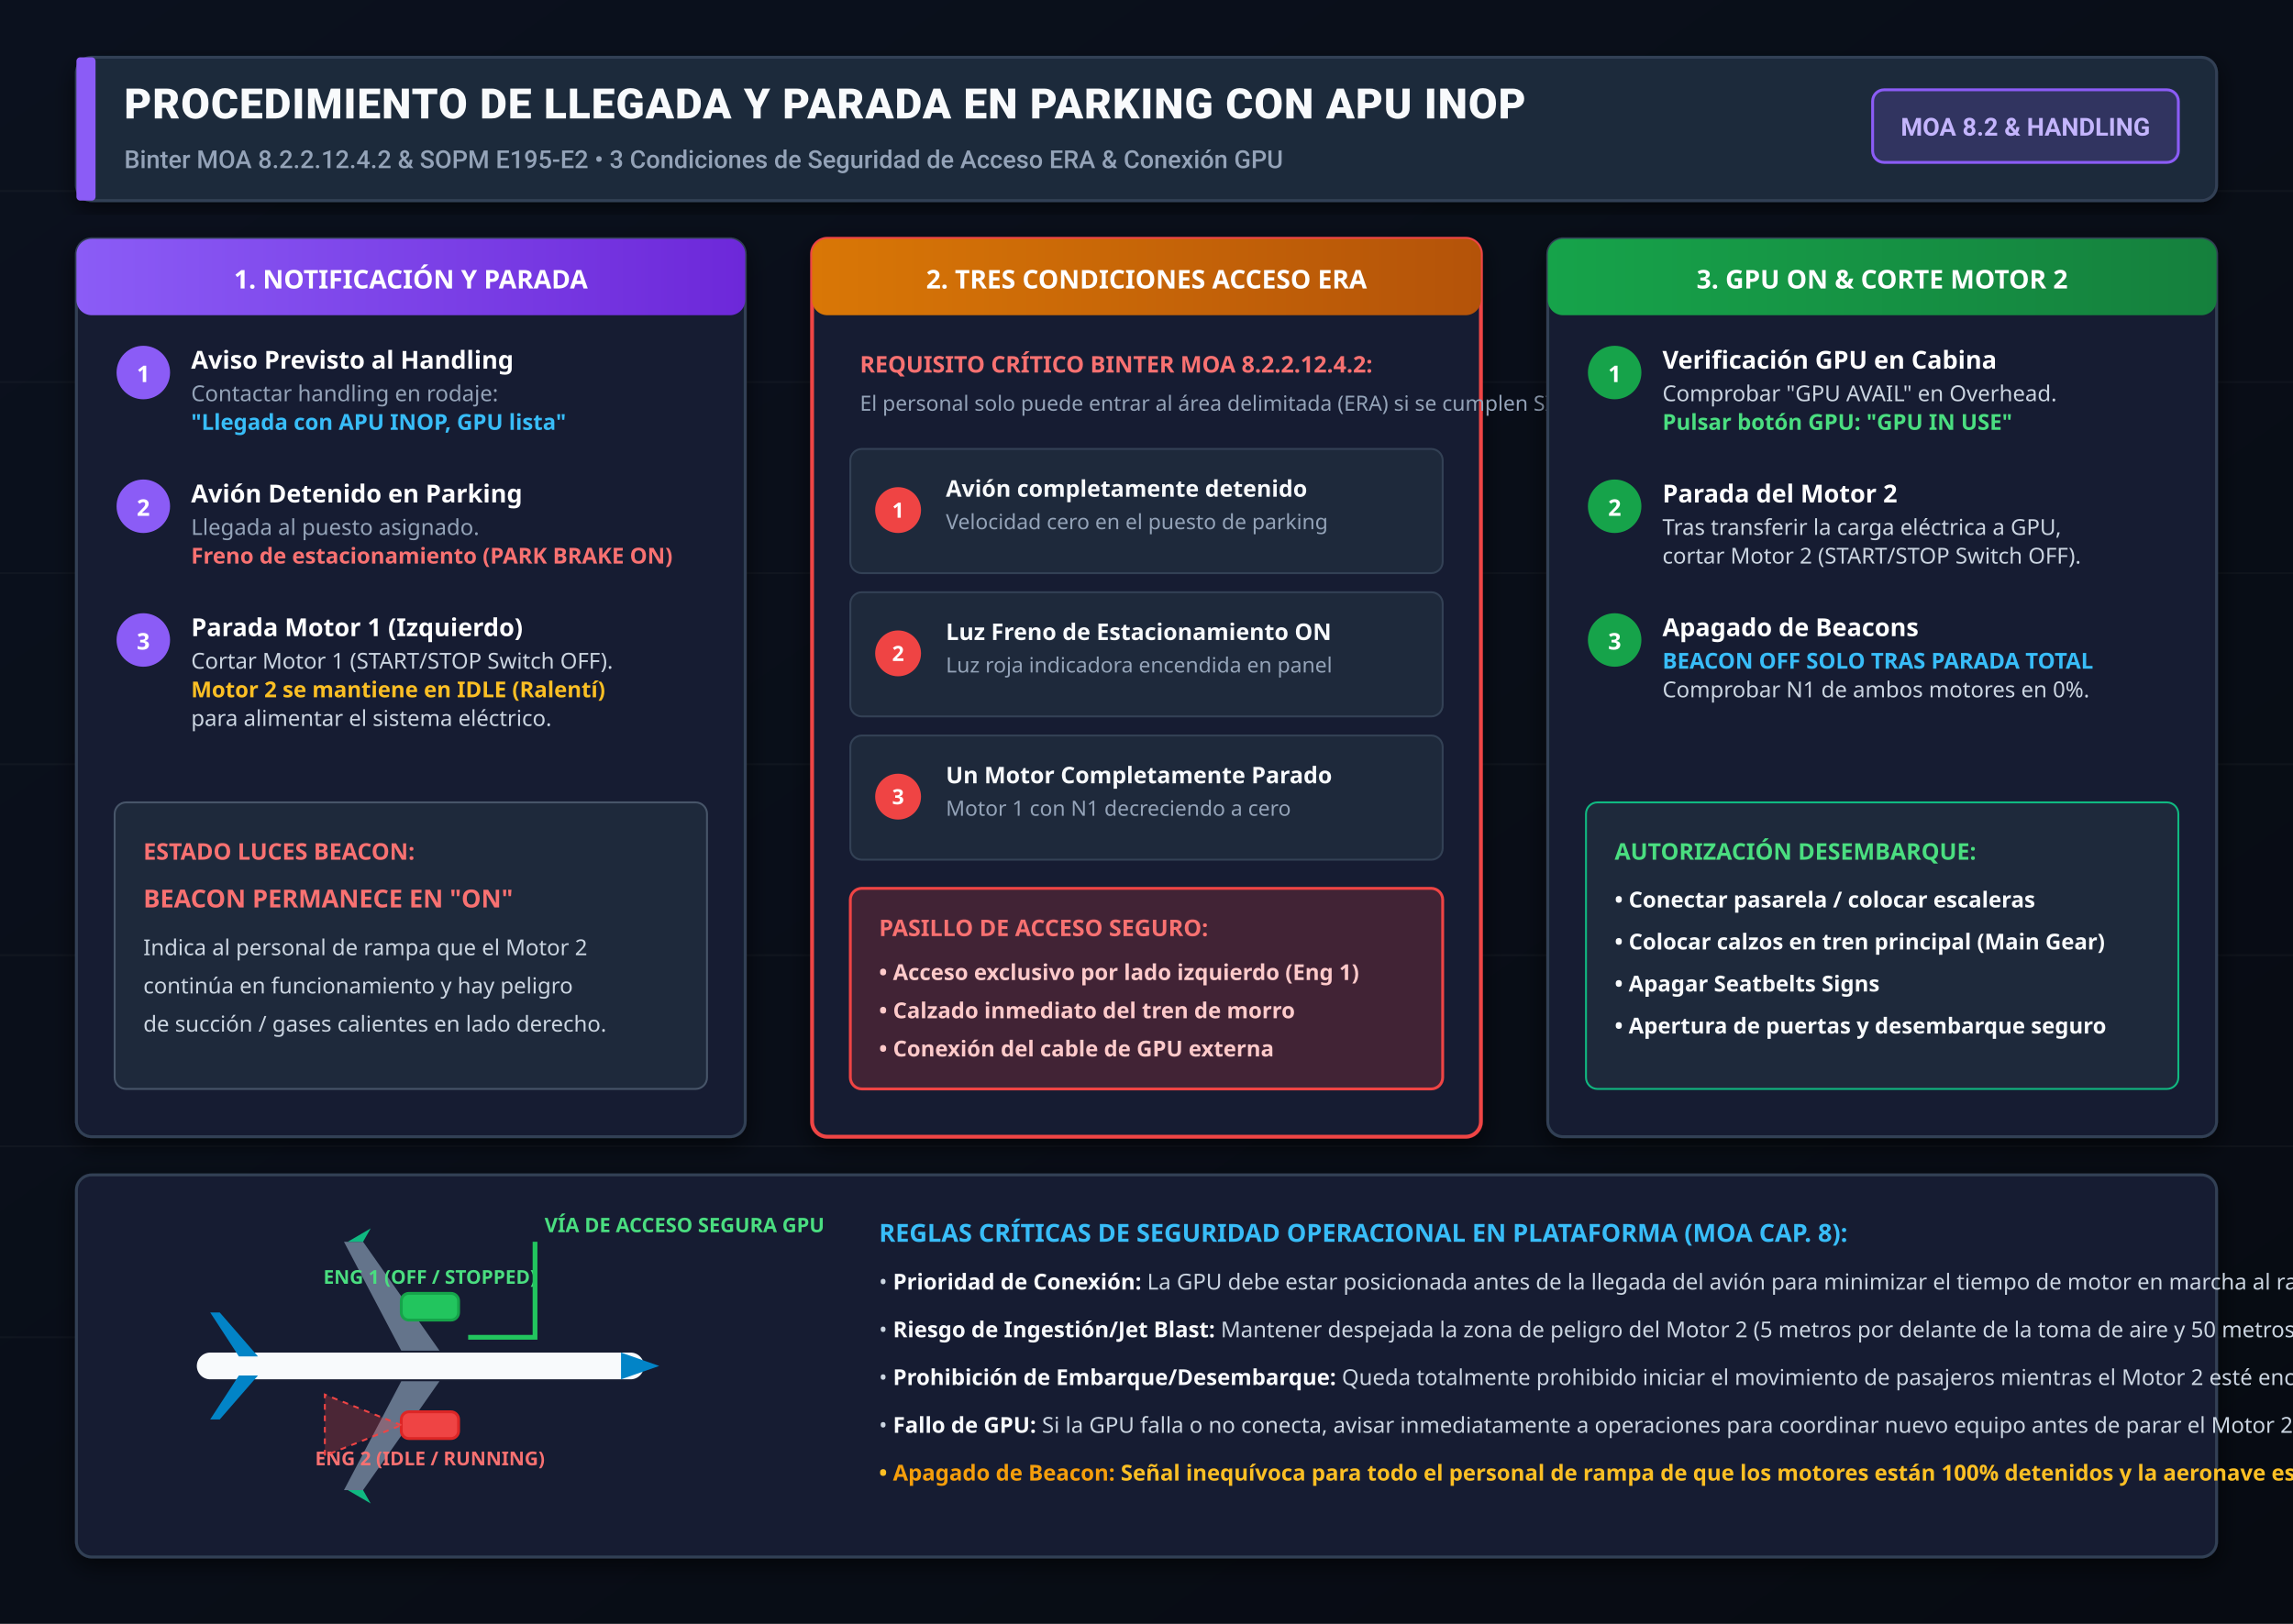
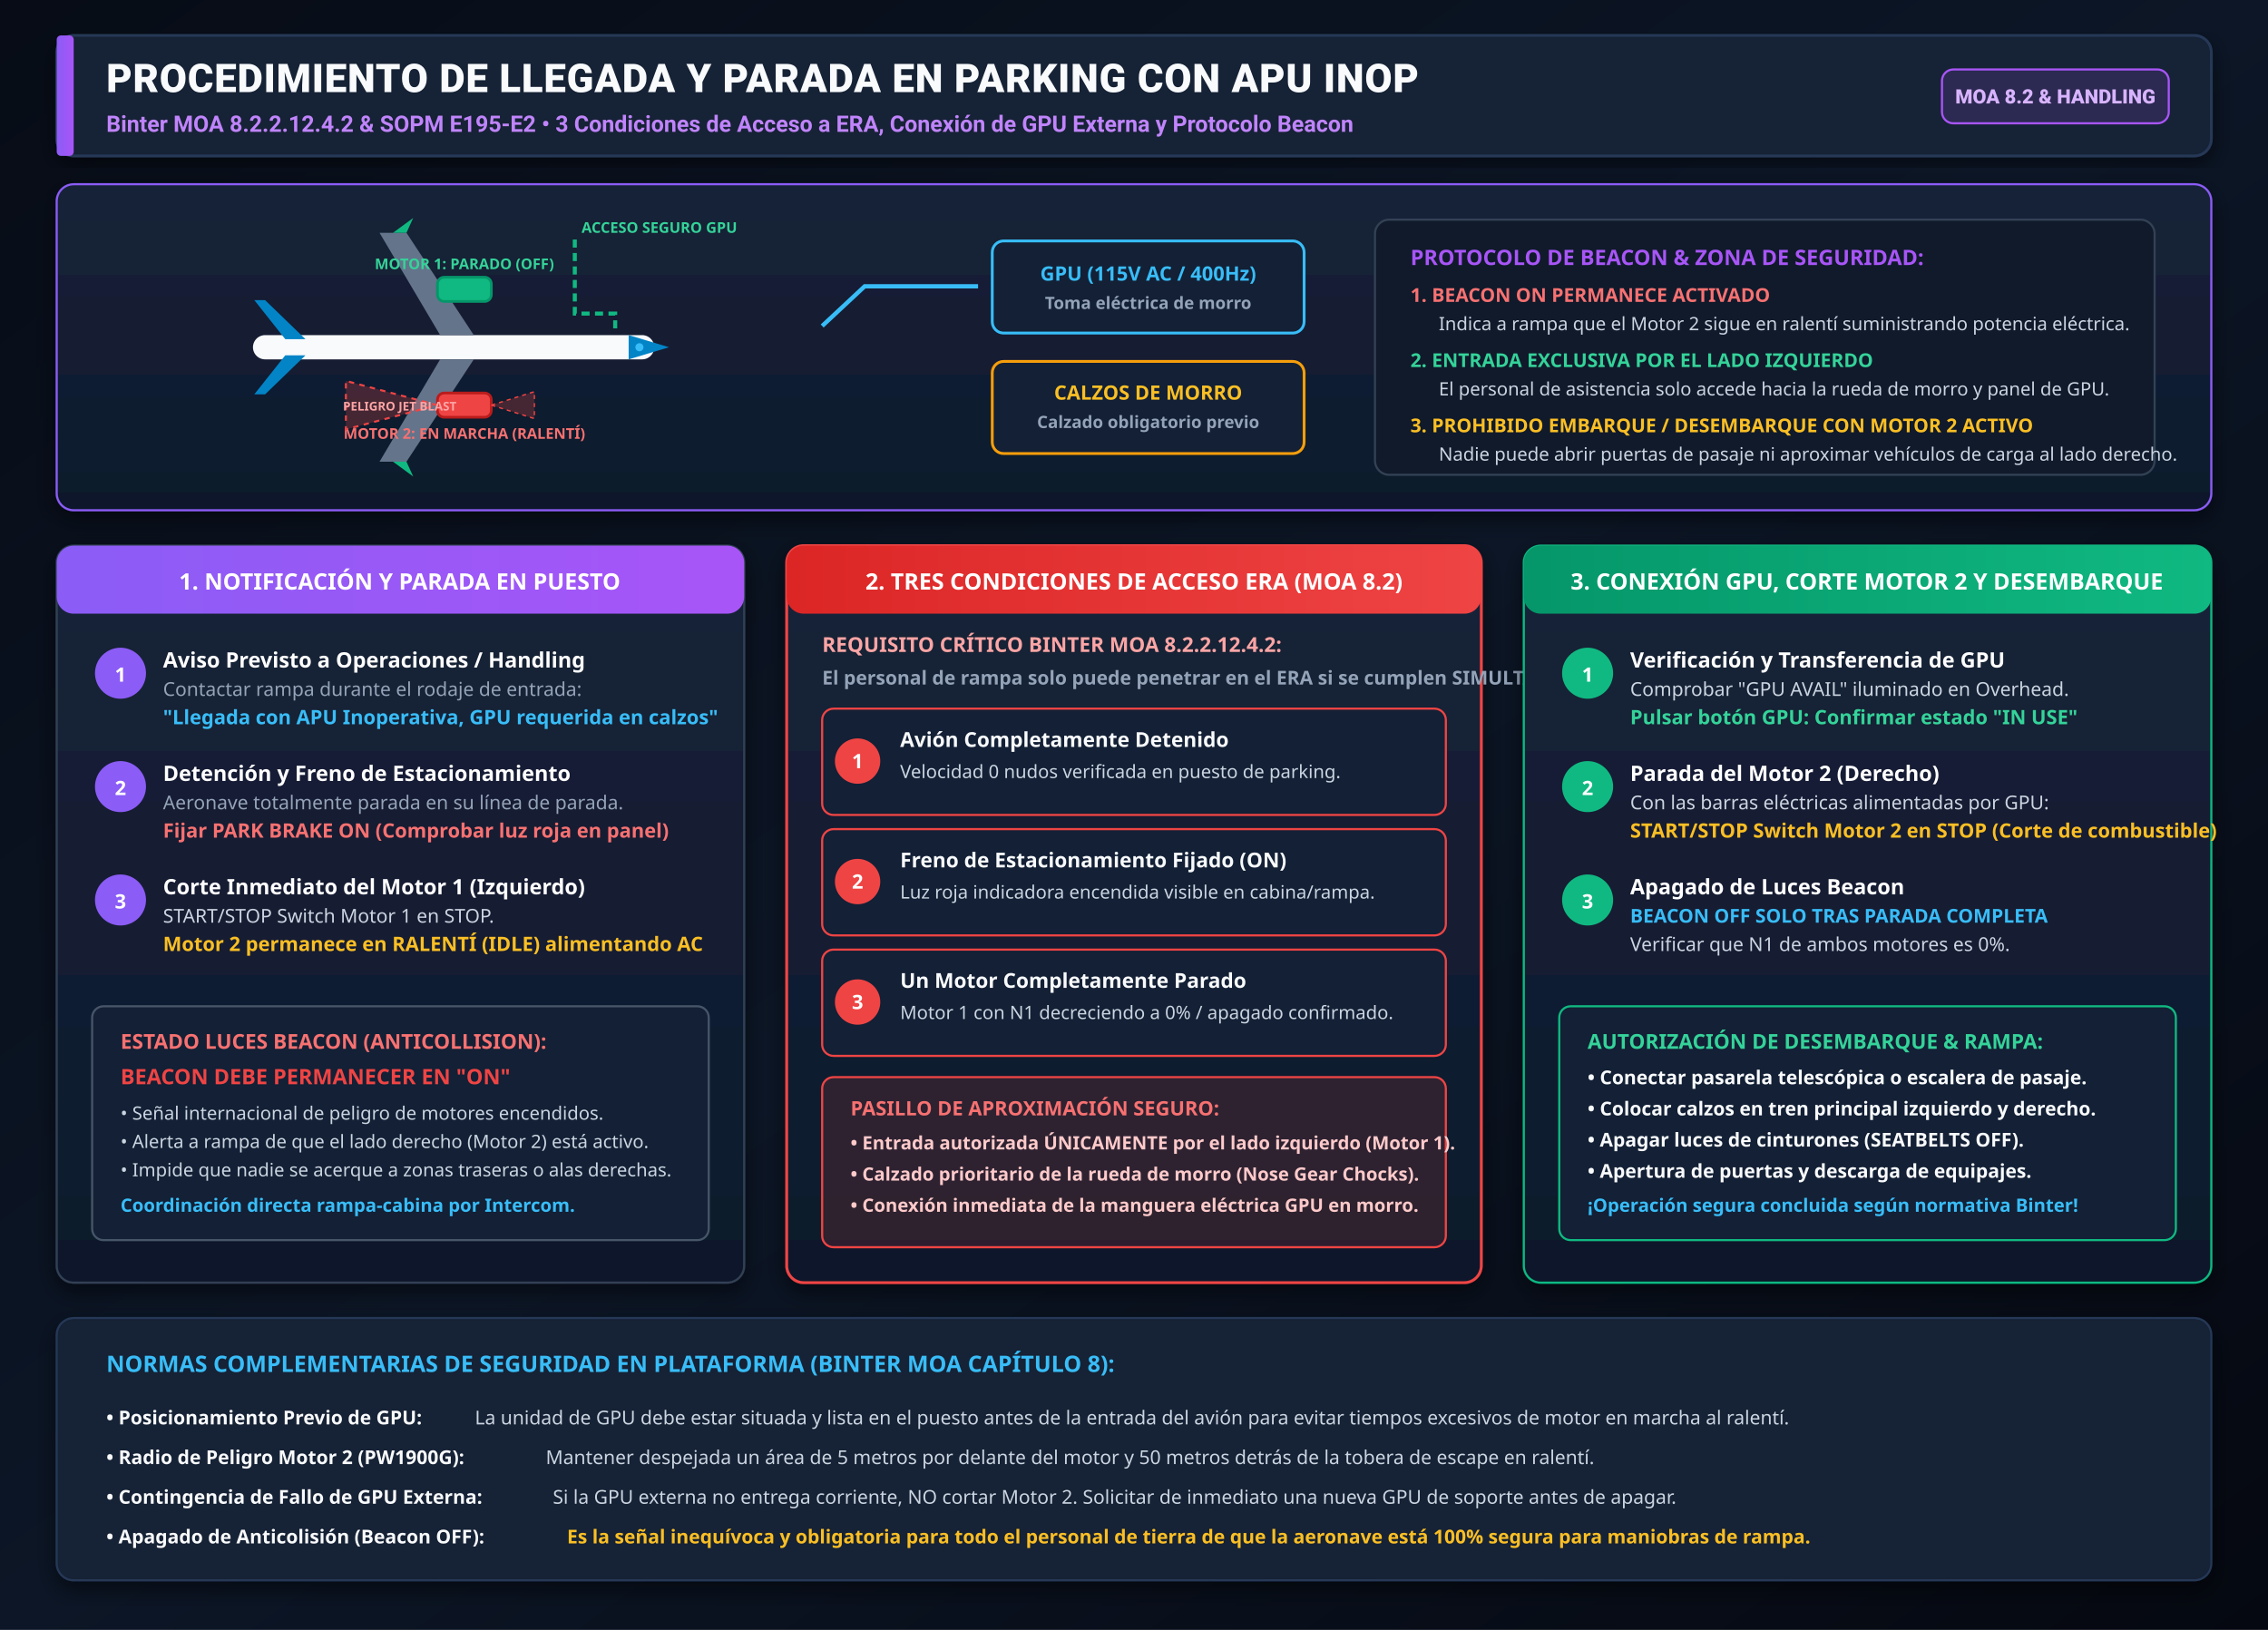
- <svg xmlns="http://www.w3.org/2000/svg" viewBox="0 0 1200 850" width="100%" height="100%">
+ <svg xmlns="http://www.w3.org/2000/svg" viewBox="0 0 1600 1150" width="100%" height="100%">
  <defs>
    <linearGradient id="bgGrad" x1="0%" y1="0%" x2="100%" y2="100%">
-       <stop offset="0%" stop-color="#0b111e" />
-       <stop offset="100%" stop-color="#070b12" />
+       <stop offset="0%" stop-color="#070c16" />
+       <stop offset="50%" stop-color="#0c1626" />
+       <stop offset="100%" stop-color="#050810" />
+     </linearGradient>
+     <linearGradient id="cardGrad" x1="0%" y1="0%" x2="0%" y2="100%">
+       <stop offset="0%" stop-color="#152238" />
+       <stop offset="100%" stop-color="#0f192b" />
    </linearGradient>
    <linearGradient id="purpleGrad" x1="0%" y1="0%" x2="100%" y2="0%">
      <stop offset="0%" stop-color="#8b5cf6" />
-       <stop offset="100%" stop-color="#6d28d9" />
+       <stop offset="100%" stop-color="#a855f7" />
    </linearGradient>
    <linearGradient id="amberGrad" x1="0%" y1="0%" x2="100%" y2="0%">
      <stop offset="0%" stop-color="#d97706" />
-       <stop offset="100%" stop-color="#b45309" />
+       <stop offset="100%" stop-color="#f59e0b" />
    </linearGradient>
    <linearGradient id="greenGrad" x1="0%" y1="0%" x2="100%" y2="0%">
-       <stop offset="0%" stop-color="#16a34a" />
-       <stop offset="100%" stop-color="#15803d" />
-     </linearGradient>
-     <filter id="cardShadow" x="-10%" y="-10%" width="120%" height="120%">
-       <feDropShadow dx="0" dy="4" stdDeviation="6" flood-color="#000000" flood-opacity="0.6" />
+       <stop offset="0%" stop-color="#059669" />
+       <stop offset="100%" stop-color="#10b981" />
+     </linearGradient>
+     <linearGradient id="redGrad" x1="0%" y1="0%" x2="100%" y2="0%">
+       <stop offset="0%" stop-color="#dc2626" />
+       <stop offset="100%" stop-color="#ef4444" />
+     </linearGradient>
+     <linearGradient id="blueGrad" x1="0%" y1="0%" x2="100%" y2="0%">
+       <stop offset="0%" stop-color="#0284c7" />
+       <stop offset="100%" stop-color="#38bdf8" />
+     </linearGradient>
+     <filter id="shadow" x="-10%" y="-10%" width="120%" height="120%">
+       <feDropShadow dx="0" dy="6" stdDeviation="8" flood-color="#000000" flood-opacity="0.5" />
    </filter>
  </defs>
-   <rect width="1200" height="850" fill="url(#bgGrad)" />
-   <g stroke="rgba(255,255,255,0.03)" stroke-width="1">
-     <line x1="0" y1="100" x2="1200" y2="100" />
-     <line x1="0" y1="200" x2="1200" y2="200" />
-     <line x1="0" y1="300" x2="1200" y2="300" />
-     <line x1="0" y1="400" x2="1200" y2="400" />
-     <line x1="0" y1="500" x2="1200" y2="500" />
-     <line x1="0" y1="600" x2="1200" y2="600" />
-     <line x1="0" y1="700" x2="1200" y2="700" />
-   </g>
-   <rect x="40" y="30" width="1120" height="75" rx="8" fill="#1e293b" stroke="#334155" stroke-width="1.5" filter="url(#cardShadow)" />
-   <rect x="40" y="30" width="10" height="75" fill="#8b5cf6" rx="2" />
-   <text x="65" y="62" font-family="-apple-system, BlinkMacSystemFont, 'Segoe UI', Roboto, sans-serif" font-size="22" font-weight="800" fill="#f8fafc" letter-spacing="0.5">
-     PROCEDIMIENTO DE LLEGADA Y PARADA EN PARKING CON APU INOP
-   </text>
-   <text x="65" y="88" font-family="-apple-system, BlinkMacSystemFont, 'Segoe UI', Roboto, sans-serif" font-size="13" font-weight="500" fill="#94a3b8">
-     Binter MOA 8.2.2.12.4.2 &amp; SOPM E195-E2 • 3 Condiciones de Seguridad de Acceso ERA &amp; Conexión GPU
-   </text>
-   <rect x="980" y="47" width="160" height="38" rx="6" fill="rgba(139, 92, 246, 0.2)" stroke="#8b5cf6" stroke-width="1.5" />
-   <text x="1060" y="71" font-family="-apple-system, BlinkMacSystemFont, 'Segoe UI', Roboto, sans-serif" font-size="13" font-weight="700" fill="#c4b5fd" text-anchor="middle">
-     MOA 8.2 &amp; HANDLING
-   </text>
-   <g transform="translate(40, 125)">
-     <rect width="350" height="470" rx="8" fill="#131e31" stroke="#334155" stroke-width="1.5" filter="url(#cardShadow)" />
-     <rect width="350" height="40" rx="8" fill="url(#purpleGrad)" />
-     <text x="175" y="26" font-family="sans-serif" font-size="13.5" font-weight="800" fill="#ffffff" text-anchor="middle">
-       1. NOTIFICACIÓN Y PARADA
-     </text>
-     <circle cx="35" cy="70" r="14" fill="#8b5cf6" />
-     <text x="35" y="75" font-family="sans-serif" font-size="12" font-weight="bold" fill="#fff" text-anchor="middle">1</text>
-     <text x="60" y="68" font-family="sans-serif" font-size="13" font-weight="700" fill="#ffffff">Aviso Previsto al Handling</text>
-     <text x="60" y="85" font-family="sans-serif" font-size="11.5" font-weight="500" fill="#94a3b8">Contactar handling en rodaje:</text>
-     <text x="60" y="100" font-family="sans-serif" font-size="11.5" font-weight="600" fill="#38bdf8">"Llegada con APU INOP, GPU lista"</text>
-     <circle cx="35" cy="140" r="14" fill="#8b5cf6" />
-     <text x="35" y="145" font-family="sans-serif" font-size="12" font-weight="bold" fill="#fff" text-anchor="middle">2</text>
-     <text x="60" y="138" font-family="sans-serif" font-size="13" font-weight="700" fill="#ffffff">Avión Detenido en Parking</text>
-     <text x="60" y="155" font-family="sans-serif" font-size="11.5" font-weight="500" fill="#94a3b8">Llegada al puesto asignado.</text>
-     <text x="60" y="170" font-family="sans-serif" font-size="11.5" font-weight="700" fill="#f87171">Freno de estacionamiento (PARK BRAKE ON)</text>
-     <circle cx="35" cy="210" r="14" fill="#8b5cf6" />
-     <text x="35" y="215" font-family="sans-serif" font-size="12" font-weight="bold" fill="#fff" text-anchor="middle">3</text>
-     <text x="60" y="208" font-family="sans-serif" font-size="13" font-weight="700" fill="#ffffff">Parada Motor 1 (Izquierdo)</text>
-     <text x="60" y="225" font-family="sans-serif" font-size="11.5" font-weight="500" fill="#cbd5e1">Cortar Motor 1 (START/STOP Switch OFF).</text>
-     <text x="60" y="240" font-family="sans-serif" font-size="11.5" font-weight="700" fill="#fbbf24">Motor 2 se mantiene en IDLE (Ralentí)</text>
-     <text x="60" y="255" font-family="sans-serif" font-size="11.5" font-weight="500" fill="#cbd5e1">para alimentar el sistema eléctrico.</text>
-     <rect x="20" y="295" width="310" height="150" rx="6" fill="#1e293b" stroke="#475569" stroke-width="1" />
-     <text x="35" y="325" font-family="sans-serif" font-size="12" font-weight="700" fill="#f87171">ESTADO LUCES BEACON:</text>
-     <text x="35" y="350" font-family="sans-serif" font-size="13" font-weight="800" fill="#f87171">BEACON PERMANECE EN "ON"</text>
-     <text x="35" y="375" font-family="sans-serif" font-size="11.5" font-weight="500" fill="#cbd5e1">Indica al personal de rampa que el Motor 2</text>
-     <text x="35" y="395" font-family="sans-serif" font-size="11.5" font-weight="500" fill="#cbd5e1">continúa en funcionamiento y hay peligro</text>
-     <text x="35" y="415" font-family="sans-serif" font-size="11.5" font-weight="500" fill="#cbd5e1">de succión / gases calientes en lado derecho.</text>
-   </g>
-   <g transform="translate(425, 125)">
-     <rect width="350" height="470" rx="8" fill="#131e31" stroke="#ef4444" stroke-width="2" filter="url(#cardShadow)" />
-     <rect width="350" height="40" rx="8" fill="url(#amberGrad)" />
-     <text x="175" y="26" font-family="sans-serif" font-size="13.5" font-weight="800" fill="#ffffff" text-anchor="middle">
-       2. TRES CONDICIONES ACCESO ERA
-     </text>
-     <text x="25" y="70" font-family="sans-serif" font-size="12" font-weight="800" fill="#f87171">
+   <rect width="1600" height="1150" fill="url(#bgGrad)" />
+   <g transform="translate(40, 25)">
+     <rect width="1520" height="85" rx="12" fill="#132035" stroke="#253856" stroke-width="2" filter="url(#shadow)" />
+     <rect width="12" height="85" fill="url(#purpleGrad)" rx="3" />
+     <text x="35" y="40" font-family="-apple-system, BlinkMacSystemFont, 'Segoe UI', Roboto, sans-serif" font-size="28" font-weight="900" fill="#f8fafc" letter-spacing="0.5">
+       PROCEDIMIENTO DE LLEGADA Y PARADA EN PARKING CON APU INOP
+     </text>
+     <text x="35" y="68" font-family="-apple-system, BlinkMacSystemFont, 'Segoe UI', Roboto, sans-serif" font-size="16" font-weight="600" fill="#c084fc">
+       Binter MOA 8.2.2.12.4.2 &amp; SOPM E195-E2 • 3 Condiciones de Acceso a ERA, Conexión de GPU Externa y Protocolo Beacon
+     </text>
+     <rect x="1330" y="24" width="160" height="38" rx="8" fill="rgba(168, 85, 247, 0.15)" stroke="#a855f7" stroke-width="1.5" />
+     <text x="1410" y="48" font-family="-apple-system, BlinkMacSystemFont, 'Segoe UI', Roboto, sans-serif" font-size="14" font-weight="800" fill="#d8b4fe" text-anchor="middle">
+       MOA 8.2 &amp; HANDLING
+     </text>
+   </g>
+   <g transform="translate(40, 130)">
+     <rect width="1520" height="230" rx="12" fill="url(#cardGrad)" stroke="#8b5cf6" stroke-width="1.5" filter="url(#shadow)" />
+     <g transform="translate(280, 115) scale(0.95)">
+       <path d="M -140,0 L 140,0" stroke="#f8fafc" stroke-width="18" stroke-linecap="round" />
+       <path d="M 130,-9 L 160,0 L 130,9 Z" fill="#0284c7" />
+       <circle cx="138" cy="0" r="3" fill="#38bdf8" />
+       <path d="M 15,-9 L -35,-85 L -55,-85 L -10,-9 Z" fill="#64748b" />
+       <path d="M 15,9 L -35,85 L -55,85 L -10,9 Z" fill="#64748b" />
+       <path d="M -35,-85 L -30,-96 L -45,-85 Z" fill="#10b981" />
+       <path d="M -35,85 L -30,96 L -45,85 Z" fill="#10b981" />
+       <path d="M -110,-6 L -140,-35 L -148,-35 L -125,-6 Z" fill="#0284c7" />
+       <path d="M -110,6 L -140,35 L -148,35 L -125,6 Z" fill="#0284c7" />
+       <rect x="-12" y="-52" width="40" height="18" rx="5" fill="#10b981" stroke="#059669" stroke-width="2" />
+       <text x="8" y="-58" font-family="sans-serif" font-size="11" font-weight="900" fill="#34d399" text-anchor="middle">MOTOR 1: PARADO (OFF)</text>
+       <rect x="-12" y="34" width="40" height="18" rx="5" fill="#ef4444" stroke="#b91c1c" stroke-width="2" />
+       <text x="8" y="68" font-family="sans-serif" font-size="11" font-weight="900" fill="#f87171" text-anchor="middle">MOTOR 2: EN MARCHA (RALENTÍ)</text>
+       <path d="M -12,43 L -80,25 L -80,61 Z" fill="rgba(239, 68, 68, 0.25)" stroke="#ef4444" stroke-width="1.5" stroke-dasharray="4,4" />
+       <path d="M 28,43 L 60,33 L 60,53 Z" fill="rgba(239, 68, 68, 0.25)" stroke="#ef4444" stroke-width="1" stroke-dasharray="3,3" />
+       <text x="-40" y="47" font-family="sans-serif" font-size="9" font-weight="900" fill="#fca5a5" text-anchor="middle">PELIGRO JET BLAST</text>
+       <path d="M 90,-80 L 90,-25 L 120,-25 L 120,-12" fill="none" stroke="#10b981" stroke-width="3" stroke-dasharray="6,4" />
+       <text x="95" y="-85" font-family="sans-serif" font-size="11" font-weight="900" fill="#34d399">ACCESO SEGURO GPU</text>
+     </g>
+     <g transform="translate(660, 40)">
+       <rect x="0" y="0" width="220" height="65" rx="8" fill="#132035" stroke="#38bdf8" stroke-width="2" />
+       <text x="110" y="28" font-family="sans-serif" font-size="14" font-weight="900" fill="#38bdf8" text-anchor="middle">GPU (115V AC / 400Hz)</text>
+       <text x="110" y="48" font-family="sans-serif" font-size="12" font-weight="700" fill="#94a3b8" text-anchor="middle">Toma eléctrica de morro</text>
+       <path d="M -10,32 L -90,32 L -120,60" fill="none" stroke="#38bdf8" stroke-width="3" />
+       <rect x="0" y="85" width="220" height="65" rx="8" fill="#132035" stroke="#f59e0b" stroke-width="2" />
+       <text x="110" y="112" font-family="sans-serif" font-size="14" font-weight="900" fill="#fbbf24" text-anchor="middle">CALZOS DE MORRO</text>
+       <text x="110" y="132" font-family="sans-serif" font-size="12" font-weight="700" fill="#94a3b8" text-anchor="middle">Calzado obligatorio previo</text>
+     </g>
+     <g transform="translate(930, 25)">
+       <rect width="550" height="180" rx="10" fill="#101a2b" stroke="#334155" stroke-width="1.5" />
+       <text x="25" y="32" font-family="sans-serif" font-size="15" font-weight="900" fill="#a855f7">PROTOCOLO DE BEACON &amp; ZONA DE SEGURIDAD:</text>
+       <text x="25" y="58" font-family="sans-serif" font-size="13.5" font-weight="700" fill="#f87171">1. BEACON ON PERMANECE ACTIVADO</text>
+       <text x="45" y="78" font-family="sans-serif" font-size="13" font-weight="500" fill="#cbd5e1">Indica a rampa que el Motor 2 sigue en ralentí suministrando potencia eléctrica.</text>
+       <text x="25" y="104" font-family="sans-serif" font-size="13.5" font-weight="700" fill="#34d399">2. ENTRADA EXCLUSIVA POR EL LADO IZQUIERDO</text>
+       <text x="45" y="124" font-family="sans-serif" font-size="13" font-weight="500" fill="#cbd5e1">El personal de asistencia solo accede hacia la rueda de morro y panel de GPU.</text>
+       <text x="25" y="150" font-family="sans-serif" font-size="13.5" font-weight="700" fill="#fbbf24">3. PROHIBIDO EMBARQUE / DESEMBARQUE CON MOTOR 2 ACTIVO</text>
+       <text x="45" y="170" font-family="sans-serif" font-size="13" font-weight="500" fill="#cbd5e1">Nadie puede abrir puertas de pasaje ni aproximar vehículos de carga al lado derecho.</text>
+     </g>
+   </g>
+   <g transform="translate(40, 385)">
+     <rect width="485" height="520" rx="12" fill="url(#cardGrad)" stroke="#334155" stroke-width="1.5" filter="url(#shadow)" />
+     <rect width="485" height="48" rx="12" fill="url(#purpleGrad)" />
+     <text x="242" y="31" font-family="sans-serif" font-size="16" font-weight="900" fill="#ffffff" text-anchor="middle">
+       1. NOTIFICACIÓN Y PARADA EN PUESTO
+     </text>
+     <g transform="translate(25, 70)">
+       <circle cx="20" cy="20" r="18" fill="#8b5cf6" />
+       <text x="20" y="26" font-family="sans-serif" font-size="14" font-weight="900" fill="#fff" text-anchor="middle">1</text>
+       <text x="50" y="16" font-family="sans-serif" font-size="15" font-weight="800" fill="#ffffff">Aviso Previsto a Operaciones / Handling</text>
+       <text x="50" y="36" font-family="sans-serif" font-size="13.5" font-weight="500" fill="#94a3b8">Contactar rampa durante el rodaje de entrada:</text>
+       <text x="50" y="56" font-family="sans-serif" font-size="14" font-weight="700" fill="#38bdf8">"Llegada con APU Inoperativa, GPU requerida en calzos"</text>
+     </g>
+     <g transform="translate(25, 150)">
+       <circle cx="20" cy="20" r="18" fill="#8b5cf6" />
+       <text x="20" y="26" font-family="sans-serif" font-size="14" font-weight="900" fill="#fff" text-anchor="middle">2</text>
+       <text x="50" y="16" font-family="sans-serif" font-size="15" font-weight="800" fill="#ffffff">Detención y Freno de Estacionamiento</text>
+       <text x="50" y="36" font-family="sans-serif" font-size="13.5" font-weight="500" fill="#94a3b8">Aeronave totalmente parada en su línea de parada.</text>
+       <text x="50" y="56" font-family="sans-serif" font-size="14" font-weight="800" fill="#f87171">Fijar PARK BRAKE ON (Comprobar luz roja en panel)</text>
+     </g>
+     <g transform="translate(25, 230)">
+       <circle cx="20" cy="20" r="18" fill="#8b5cf6" />
+       <text x="20" y="26" font-family="sans-serif" font-size="14" font-weight="900" fill="#fff" text-anchor="middle">3</text>
+       <text x="50" y="16" font-family="sans-serif" font-size="15" font-weight="800" fill="#ffffff">Corte Inmediato del Motor 1 (Izquierdo)</text>
+       <text x="50" y="36" font-family="sans-serif" font-size="13.5" font-weight="500" fill="#cbd5e1">START/STOP Switch Motor 1 en STOP.</text>
+       <text x="50" y="56" font-family="sans-serif" font-size="14" font-weight="800" fill="#fbbf24">Motor 2 permanece en RALENTÍ (IDLE) alimentando AC</text>
+     </g>
+     <rect x="25" y="325" width="435" height="165" rx="8" fill="#132035" stroke="#475569" stroke-width="1.5" />
+     <text x="45" y="355" font-family="sans-serif" font-size="14.5" font-weight="900" fill="#f87171">ESTADO LUCES BEACON (ANTICOLLISION):</text>
+     <text x="45" y="380" font-family="sans-serif" font-size="15" font-weight="900" fill="#ef4444">BEACON DEBE PERMANECER EN "ON"</text>
+     <text x="45" y="405" font-family="sans-serif" font-size="13" font-weight="500" fill="#cbd5e1">• Señal internacional de peligro de motores encendidos.</text>
+     <text x="45" y="425" font-family="sans-serif" font-size="13" font-weight="500" fill="#cbd5e1">• Alerta a rampa de que el lado derecho (Motor 2) está activo.</text>
+     <text x="45" y="445" font-family="sans-serif" font-size="13" font-weight="500" fill="#cbd5e1">• Impide que nadie se acerque a zonas traseras o alas derechas.</text>
+     <text x="45" y="470" font-family="sans-serif" font-size="13" font-weight="700" fill="#38bdf8">Coordinación directa rampa-cabina por Intercom.</text>
+   </g>
+   <g transform="translate(555, 385)">
+     <rect width="490" height="520" rx="12" fill="url(#cardGrad)" stroke="#ef4444" stroke-width="2" filter="url(#shadow)" />
+     <rect width="490" height="48" rx="12" fill="url(#redGrad)" />
+     <text x="245" y="31" font-family="sans-serif" font-size="16" font-weight="900" fill="#ffffff" text-anchor="middle">
+       2. TRES CONDICIONES DE ACCESO ERA (MOA 8.2)
+     </text>
+     <text x="25" y="75" font-family="sans-serif" font-size="14.5" font-weight="900" fill="#fca5a5">
      REQUISITO CRÍTICO BINTER MOA 8.2.2.12.4.2:
    </text>
-     <text x="25" y="90" font-family="sans-serif" font-size="11" font-weight="500" fill="#94a3b8">
-       El personal solo puede entrar al área delimitada (ERA) si se cumplen SIMULTÁNEAMENTE estas 3 condiciones:
-     </text>
-     <rect x="20" y="110" width="310" height="65" rx="6" fill="#1e293b" stroke="#334155" stroke-width="1" />
-     <circle cx="45" cy="142" r="12" fill="#ef4444" />
-     <text x="45" y="146" font-family="sans-serif" font-size="11" font-weight="bold" fill="#fff" text-anchor="middle">1</text>
-     <text x="70" y="135" font-family="sans-serif" font-size="12" font-weight="700" fill="#f8fafc">Avión completamente detenido</text>
-     <text x="70" y="152" font-family="sans-serif" font-size="11" font-weight="500" fill="#94a3b8">Velocidad cero en el puesto de parking</text>
-     <rect x="20" y="185" width="310" height="65" rx="6" fill="#1e293b" stroke="#334155" stroke-width="1" />
-     <circle cx="45" cy="217" r="12" fill="#ef4444" />
-     <text x="45" y="221" font-family="sans-serif" font-size="11" font-weight="bold" fill="#fff" text-anchor="middle">2</text>
-     <text x="70" y="210" font-family="sans-serif" font-size="12" font-weight="700" fill="#f8fafc">Luz Freno de Estacionamiento ON</text>
-     <text x="70" y="227" font-family="sans-serif" font-size="11" font-weight="500" fill="#94a3b8">Luz roja indicadora encendida en panel</text>
-     <rect x="20" y="260" width="310" height="65" rx="6" fill="#1e293b" stroke="#334155" stroke-width="1" />
-     <circle cx="45" cy="292" r="12" fill="#ef4444" />
-     <text x="45" y="296" font-family="sans-serif" font-size="11" font-weight="bold" fill="#fff" text-anchor="middle">3</text>
-     <text x="70" y="285" font-family="sans-serif" font-size="12" font-weight="700" fill="#f8fafc">Un Motor Completamente Parado</text>
-     <text x="70" y="302" font-family="sans-serif" font-size="11" font-weight="500" fill="#94a3b8">Motor 1 con N1 decreciendo a cero</text>
-     <rect x="20" y="340" width="310" height="105" rx="6" fill="rgba(239, 68, 68, 0.2)" stroke="#ef4444" stroke-width="1.5" />
-     <text x="35" y="365" font-family="sans-serif" font-size="12" font-weight="800" fill="#f87171">PASILLO DE ACCESO SEGURO:</text>
-     <text x="35" y="388" font-family="sans-serif" font-size="11.5" font-weight="600" fill="#fecaca">• Acceso exclusivo por lado izquierdo (Eng 1)</text>
-     <text x="35" y="408" font-family="sans-serif" font-size="11.5" font-weight="600" fill="#fecaca">• Calzado inmediato del tren de morro</text>
-     <text x="35" y="428" font-family="sans-serif" font-size="11.5" font-weight="600" fill="#fecaca">• Conexión del cable de GPU externa</text>
-   </g>
-   <g transform="translate(810, 125)">
-     <rect width="350" height="470" rx="8" fill="#131e31" stroke="#334155" stroke-width="1.5" filter="url(#cardShadow)" />
-     <rect width="350" height="40" rx="8" fill="url(#greenGrad)" />
-     <text x="175" y="26" font-family="sans-serif" font-size="13.5" font-weight="800" fill="#ffffff" text-anchor="middle">
-       3. GPU ON &amp; CORTE MOTOR 2
-     </text>
-     <circle cx="35" cy="70" r="14" fill="#16a34a" />
-     <text x="35" y="75" font-family="sans-serif" font-size="12" font-weight="bold" fill="#fff" text-anchor="middle">1</text>
-     <text x="60" y="68" font-family="sans-serif" font-size="13" font-weight="700" fill="#ffffff">Verificación GPU en Cabina</text>
-     <text x="60" y="85" font-family="sans-serif" font-size="11.5" font-weight="500" fill="#cbd5e1">Comprobar "GPU AVAIL" en Overhead.</text>
-     <text x="60" y="100" font-family="sans-serif" font-size="11.5" font-weight="700" fill="#4ade80">Pulsar botón GPU: "GPU IN USE"</text>
-     <circle cx="35" cy="140" r="14" fill="#16a34a" />
-     <text x="35" y="145" font-family="sans-serif" font-size="12" font-weight="bold" fill="#fff" text-anchor="middle">2</text>
-     <text x="60" y="138" font-family="sans-serif" font-size="13" font-weight="700" fill="#ffffff">Parada del Motor 2</text>
-     <text x="60" y="155" font-family="sans-serif" font-size="11.5" font-weight="500" fill="#cbd5e1">Tras transferir la carga eléctrica a GPU,</text>
-     <text x="60" y="170" font-family="sans-serif" font-size="11.5" font-weight="500" fill="#cbd5e1">cortar Motor 2 (START/STOP Switch OFF).</text>
-     <circle cx="35" cy="210" r="14" fill="#16a34a" />
-     <text x="35" y="215" font-family="sans-serif" font-size="12" font-weight="bold" fill="#fff" text-anchor="middle">3</text>
-     <text x="60" y="208" font-family="sans-serif" font-size="13" font-weight="700" fill="#ffffff">Apagado de Beacons</text>
-     <text x="60" y="225" font-family="sans-serif" font-size="11.5" font-weight="700" fill="#38bdf8">BEACON OFF SOLO TRAS PARADA TOTAL</text>
-     <text x="60" y="240" font-family="sans-serif" font-size="11.5" font-weight="500" fill="#cbd5e1">Comprobar N1 de ambos motores en 0%.</text>
-     <rect x="20" y="295" width="310" height="150" rx="6" fill="#1e293b" stroke="#10b981" stroke-width="1" />
-     <text x="35" y="325" font-family="sans-serif" font-size="12" font-weight="700" fill="#4ade80">AUTORIZACIÓN DESEMBARQUE:</text>
-     <text x="35" y="350" font-family="sans-serif" font-size="11.5" font-weight="600" fill="#f8fafc">• Conectar pasarela / colocar escaleras</text>
-     <text x="35" y="372" font-family="sans-serif" font-size="11.5" font-weight="600" fill="#f8fafc">• Colocar calzos en tren principal (Main Gear)</text>
-     <text x="35" y="394" font-family="sans-serif" font-size="11.5" font-weight="600" fill="#f8fafc">• Apagar Seatbelts Signs</text>
-     <text x="35" y="416" font-family="sans-serif" font-size="11.5" font-weight="600" fill="#f8fafc">• Apertura de puertas y desembarque seguro</text>
-   </g>
-   <g transform="translate(40, 615)">
-     <rect width="1120" height="200" rx="8" fill="#131e31" stroke="#334155" stroke-width="1.5" filter="url(#cardShadow)" />
-     <g transform="translate(180, 100)">
-       <path d="M -110,0 L 110,0" stroke="#f8fafc" stroke-width="14" stroke-linecap="round" />
-       <path d="M 105,-7 L 125,0 L 105,7 Z" fill="#0284c7" />
-       <path d="M 10,-8 L -30,-65 L -40,-65 L -10,-8 Z" fill="#64748b" />
-       <path d="M 10,8 L -30,65 L -40,65 L -10,8 Z" fill="#64748b" />
-       <path d="M -30,-65 L -26,-72 L -38,-65 Z" fill="#10b981" />
-       <path d="M -30,65 L -26,72 L -38,65 Z" fill="#10b981" />
-       <path d="M -85,-5 L -105,-28 L -110,-28 L -95,-5 Z" fill="#0284c7" />
-       <path d="M -85,5 L -105,28 L -110,28 L -95,5 Z" fill="#0284c7" />
-       <rect x="-10" y="-38" width="30" height="14" rx="4" fill="#22c55e" stroke="#16a34a" stroke-width="1.5" />
-       <text x="5" y="-43" font-family="sans-serif" font-size="10" font-weight="800" fill="#4ade80" text-anchor="middle">ENG 1 (OFF / STOPPED)</text>
-       <rect x="-10" y="24" width="30" height="14" rx="4" fill="#ef4444" stroke="#dc2626" stroke-width="1.5" />
-       <text x="5" y="52" font-family="sans-serif" font-size="10" font-weight="800" fill="#f87171" text-anchor="middle">ENG 2 (IDLE / RUNNING)</text>
-       <path d="M -10,31 L -50,15 L -50,47 Z" fill="rgba(239, 68, 68, 0.25)" stroke="#ef4444" stroke-dasharray="3,3" />
-       <path d="M 60,-65 L 60,-15 L 25,-15" fill="none" stroke="#22c55e" stroke-width="2.5" marker-end="url(#arrow)" />
-       <text x="65" y="-70" font-family="sans-serif" font-size="10.5" font-weight="700" fill="#4ade80">VÍA DE ACCESO SEGURA GPU</text>
-     </g>
-     <text x="420" y="35" font-family="sans-serif" font-size="13" font-weight="800" fill="#38bdf8">
-       REGLAS CRÍTICAS DE SEGURIDAD OPERACIONAL EN PLATAFORMA (MOA CAP. 8):
-     </text>
-     <text x="420" y="60" font-family="sans-serif" font-size="11.5" font-weight="500" fill="#cbd5e1">
-       • <tspan font-weight="700" fill="#f8fafc">Prioridad de Conexión:</tspan> La GPU debe estar posicionada antes de la llegada del avión para minimizar el tiempo de motor en marcha al ralentí en parking.
-     </text>
-     <text x="420" y="85" font-family="sans-serif" font-size="11.5" font-weight="500" fill="#cbd5e1">
-       • <tspan font-weight="700" fill="#f8fafc">Riesgo de Ingestión/Jet Blast:</tspan> Mantener despejada la zona de peligro del Motor 2 (5 metros por delante de la toma de aire y 50 metros tras la tobera).
-     </text>
-     <text x="420" y="110" font-family="sans-serif" font-size="11.5" font-weight="500" fill="#cbd5e1">
-       • <tspan font-weight="700" fill="#f8fafc">Prohibición de Embarque/Desembarque:</tspan> Queda totalmente prohibido iniciar el movimiento de pasajeros mientras el Motor 2 esté encendido.
-     </text>
-     <text x="420" y="135" font-family="sans-serif" font-size="11.5" font-weight="500" fill="#cbd5e1">
-       • <tspan font-weight="700" fill="#f8fafc">Fallo de GPU:</tspan> Si la GPU falla o no conecta, avisar inmediatamente a operaciones para coordinar nuevo equipo antes de parar el Motor 2.
-     </text>
-     <text x="420" y="160" font-family="sans-serif" font-size="11.5" font-weight="600" fill="#fbbf24">
-       • <tspan font-weight="700" fill="#f59e0b">Apagado de Beacon:</tspan> Señal inequívoca para todo el personal de rampa de que los motores están 100% detenidos y la aeronave es segura.
-     </text>
+     <text x="25" y="98" font-family="sans-serif" font-size="13.5" font-weight="600" fill="#94a3b8">
+       El personal de rampa solo puede penetrar en el ERA si se cumplen SIMULTÁNEAMENTE estas 3 condiciones:
+     </text>
+     <rect x="25" y="115" width="440" height="75" rx="8" fill="#132035" stroke="#ef4444" stroke-width="1.5" />
+     <circle cx="50" cy="152" r="16" fill="#ef4444" />
+     <text x="50" y="157" font-family="sans-serif" font-size="14" font-weight="bold" fill="#fff" text-anchor="middle">1</text>
+     <text x="80" y="142" font-family="sans-serif" font-size="14.5" font-weight="800" fill="#f8fafc">Avión Completamente Detenido</text>
+     <text x="80" y="164" font-family="sans-serif" font-size="13" font-weight="500" fill="#cbd5e1">Velocidad 0 nudos verificada en puesto de parking.</text>
+     <rect x="25" y="200" width="440" height="75" rx="8" fill="#132035" stroke="#ef4444" stroke-width="1.5" />
+     <circle cx="50" cy="237" r="16" fill="#ef4444" />
+     <text x="50" y="242" font-family="sans-serif" font-size="14" font-weight="bold" fill="#fff" text-anchor="middle">2</text>
+     <text x="80" y="227" font-family="sans-serif" font-size="14.5" font-weight="800" fill="#f8fafc">Freno de Estacionamiento Fijado (ON)</text>
+     <text x="80" y="249" font-family="sans-serif" font-size="13" font-weight="500" fill="#cbd5e1">Luz roja indicadora encendida visible en cabina/rampa.</text>
+     <rect x="25" y="285" width="440" height="75" rx="8" fill="#132035" stroke="#ef4444" stroke-width="1.5" />
+     <circle cx="50" cy="322" r="16" fill="#ef4444" />
+     <text x="50" y="327" font-family="sans-serif" font-size="14" font-weight="bold" fill="#fff" text-anchor="middle">3</text>
+     <text x="80" y="312" font-family="sans-serif" font-size="14.5" font-weight="800" fill="#f8fafc">Un Motor Completamente Parado</text>
+     <text x="80" y="334" font-family="sans-serif" font-size="13" font-weight="500" fill="#cbd5e1">Motor 1 con N1 decreciendo a 0% / apagado confirmado.</text>
+     <rect x="25" y="375" width="440" height="120" rx="8" fill="rgba(239, 68, 68, 0.15)" stroke="#ef4444" stroke-width="1.5" />
+     <text x="45" y="402" font-family="sans-serif" font-size="14" font-weight="900" fill="#f87171">PASILLO DE APROXIMACIÓN SEGURO:</text>
+     <text x="45" y="426" font-family="sans-serif" font-size="13" font-weight="600" fill="#fecaca">• Entrada autorizada ÚNICAMENTE por el lado izquierdo (Motor 1).</text>
+     <text x="45" y="448" font-family="sans-serif" font-size="13" font-weight="600" fill="#fecaca">• Calzado prioritario de la rueda de morro (Nose Gear Chocks).</text>
+     <text x="45" y="470" font-family="sans-serif" font-size="13" font-weight="600" fill="#fecaca">• Conexión inmediata de la manguera eléctrica GPU en morro.</text>
+   </g>
+   <g transform="translate(1075, 385)">
+     <rect width="485" height="520" rx="12" fill="url(#cardGrad)" stroke="#10b981" stroke-width="1.5" filter="url(#shadow)" />
+     <rect width="485" height="48" rx="12" fill="url(#greenGrad)" />
+     <text x="242" y="31" font-family="sans-serif" font-size="16" font-weight="900" fill="#ffffff" text-anchor="middle">
+       3. CONEXIÓN GPU, CORTE MOTOR 2 Y DESEMBARQUE
+     </text>
+     <g transform="translate(25, 70)">
+       <circle cx="20" cy="20" r="18" fill="#10b981" />
+       <text x="20" y="26" font-family="sans-serif" font-size="14" font-weight="900" fill="#fff" text-anchor="middle">1</text>
+       <text x="50" y="16" font-family="sans-serif" font-size="15" font-weight="800" fill="#ffffff">Verificación y Transferencia de GPU</text>
+       <text x="50" y="36" font-family="sans-serif" font-size="13.5" font-weight="500" fill="#cbd5e1">Comprobar "GPU AVAIL" iluminado en Overhead.</text>
+       <text x="50" y="56" font-family="sans-serif" font-size="14" font-weight="800" fill="#34d399">Pulsar botón GPU: Confirmar estado "IN USE"</text>
+     </g>
+     <g transform="translate(25, 150)">
+       <circle cx="20" cy="20" r="18" fill="#10b981" />
+       <text x="20" y="26" font-family="sans-serif" font-size="14" font-weight="900" fill="#fff" text-anchor="middle">2</text>
+       <text x="50" y="16" font-family="sans-serif" font-size="15" font-weight="800" fill="#ffffff">Parada del Motor 2 (Derecho)</text>
+       <text x="50" y="36" font-family="sans-serif" font-size="13.5" font-weight="500" fill="#cbd5e1">Con las barras eléctricas alimentadas por GPU:</text>
+       <text x="50" y="56" font-family="sans-serif" font-size="14" font-weight="800" fill="#fbbf24">START/STOP Switch Motor 2 en STOP (Corte de combustible)</text>
+     </g>
+     <g transform="translate(25, 230)">
+       <circle cx="20" cy="20" r="18" fill="#10b981" />
+       <text x="20" y="26" font-family="sans-serif" font-size="14" font-weight="900" fill="#fff" text-anchor="middle">3</text>
+       <text x="50" y="16" font-family="sans-serif" font-size="15" font-weight="800" fill="#ffffff">Apagado de Luces Beacon</text>
+       <text x="50" y="36" font-family="sans-serif" font-size="13.5" font-weight="800" fill="#38bdf8">BEACON OFF SOLO TRAS PARADA COMPLETA</text>
+       <text x="50" y="56" font-family="sans-serif" font-size="13.5" font-weight="500" fill="#cbd5e1">Verificar que N1 de ambos motores es 0%.</text>
+     </g>
+     <rect x="25" y="325" width="435" height="165" rx="8" fill="#132035" stroke="#10b981" stroke-width="1.5" />
+     <text x="45" y="355" font-family="sans-serif" font-size="14.5" font-weight="900" fill="#34d399">AUTORIZACIÓN DE DESEMBARQUE &amp; RAMPA:</text>
+     <text x="45" y="380" font-family="sans-serif" font-size="13.5" font-weight="600" fill="#f8fafc">• Conectar pasarela telescópica o escalera de pasaje.</text>
+     <text x="45" y="402" font-family="sans-serif" font-size="13.5" font-weight="600" fill="#f8fafc">• Colocar calzos en tren principal izquierdo y derecho.</text>
+     <text x="45" y="424" font-family="sans-serif" font-size="13.5" font-weight="600" fill="#f8fafc">• Apagar luces de cinturones (SEATBELTS OFF).</text>
+     <text x="45" y="446" font-family="sans-serif" font-size="13.5" font-weight="600" fill="#f8fafc">• Apertura de puertas y descarga de equipajes.</text>
+     <text x="45" y="470" font-family="sans-serif" font-size="13" font-weight="700" fill="#38bdf8">¡Operación segura concluida según normativa Binter!</text>
+   </g>
+   <g transform="translate(40, 930)">
+     <rect width="1520" height="185" rx="12" fill="#132035" stroke="#253856" stroke-width="1.5" filter="url(#shadow)" />
+     <text x="35" y="38" font-family="sans-serif" font-size="16" font-weight="900" fill="#38bdf8">
+       NORMAS COMPLEMENTARIAS DE SEGURIDAD EN PLATAFORMA (BINTER MOA CAPÍTULO 8):
+     </text>
+     <g transform="translate(35, 55)">
+       <text x="0" y="20" font-family="sans-serif" font-size="13.5" font-weight="700" fill="#f8fafc">
+         • Posicionamiento Previo de GPU:
+       </text>
+       <text x="260" y="20" font-family="sans-serif" font-size="13.5" font-weight="500" fill="#cbd5e1">
+         La unidad de GPU debe estar situada y lista en el puesto antes de la entrada del avión para evitar tiempos excesivos de motor en marcha al ralentí.
+       </text>
+       <text x="0" y="48" font-family="sans-serif" font-size="13.5" font-weight="700" fill="#f8fafc">
+         • Radio de Peligro Motor 2 (PW1900G):
+       </text>
+       <text x="310" y="48" font-family="sans-serif" font-size="13.5" font-weight="500" fill="#cbd5e1">
+         Mantener despejada un área de 5 metros por delante del motor y 50 metros detrás de la tobera de escape en ralentí.
+       </text>
+       <text x="0" y="76" font-family="sans-serif" font-size="13.5" font-weight="700" fill="#f8fafc">
+         • Contingencia de Fallo de GPU Externa:
+       </text>
+       <text x="315" y="76" font-family="sans-serif" font-size="13.5" font-weight="500" fill="#cbd5e1">
+         Si la GPU externa no entrega corriente, NO cortar Motor 2. Solicitar de inmediato una nueva GPU de soporte antes de apagar.
+       </text>
+       <text x="0" y="104" font-family="sans-serif" font-size="13.5" font-weight="700" fill="#f8fafc">
+         • Apagado de Anticolisión (Beacon OFF):
+       </text>
+       <text x="325" y="104" font-family="sans-serif" font-size="13.5" font-weight="700" fill="#fbbf24">
+         Es la señal inequívoca y obligatoria para todo el personal de tierra de que la aeronave está 100% segura para maniobras de rampa.
+       </text>
+     </g>
  </g>
</svg>
